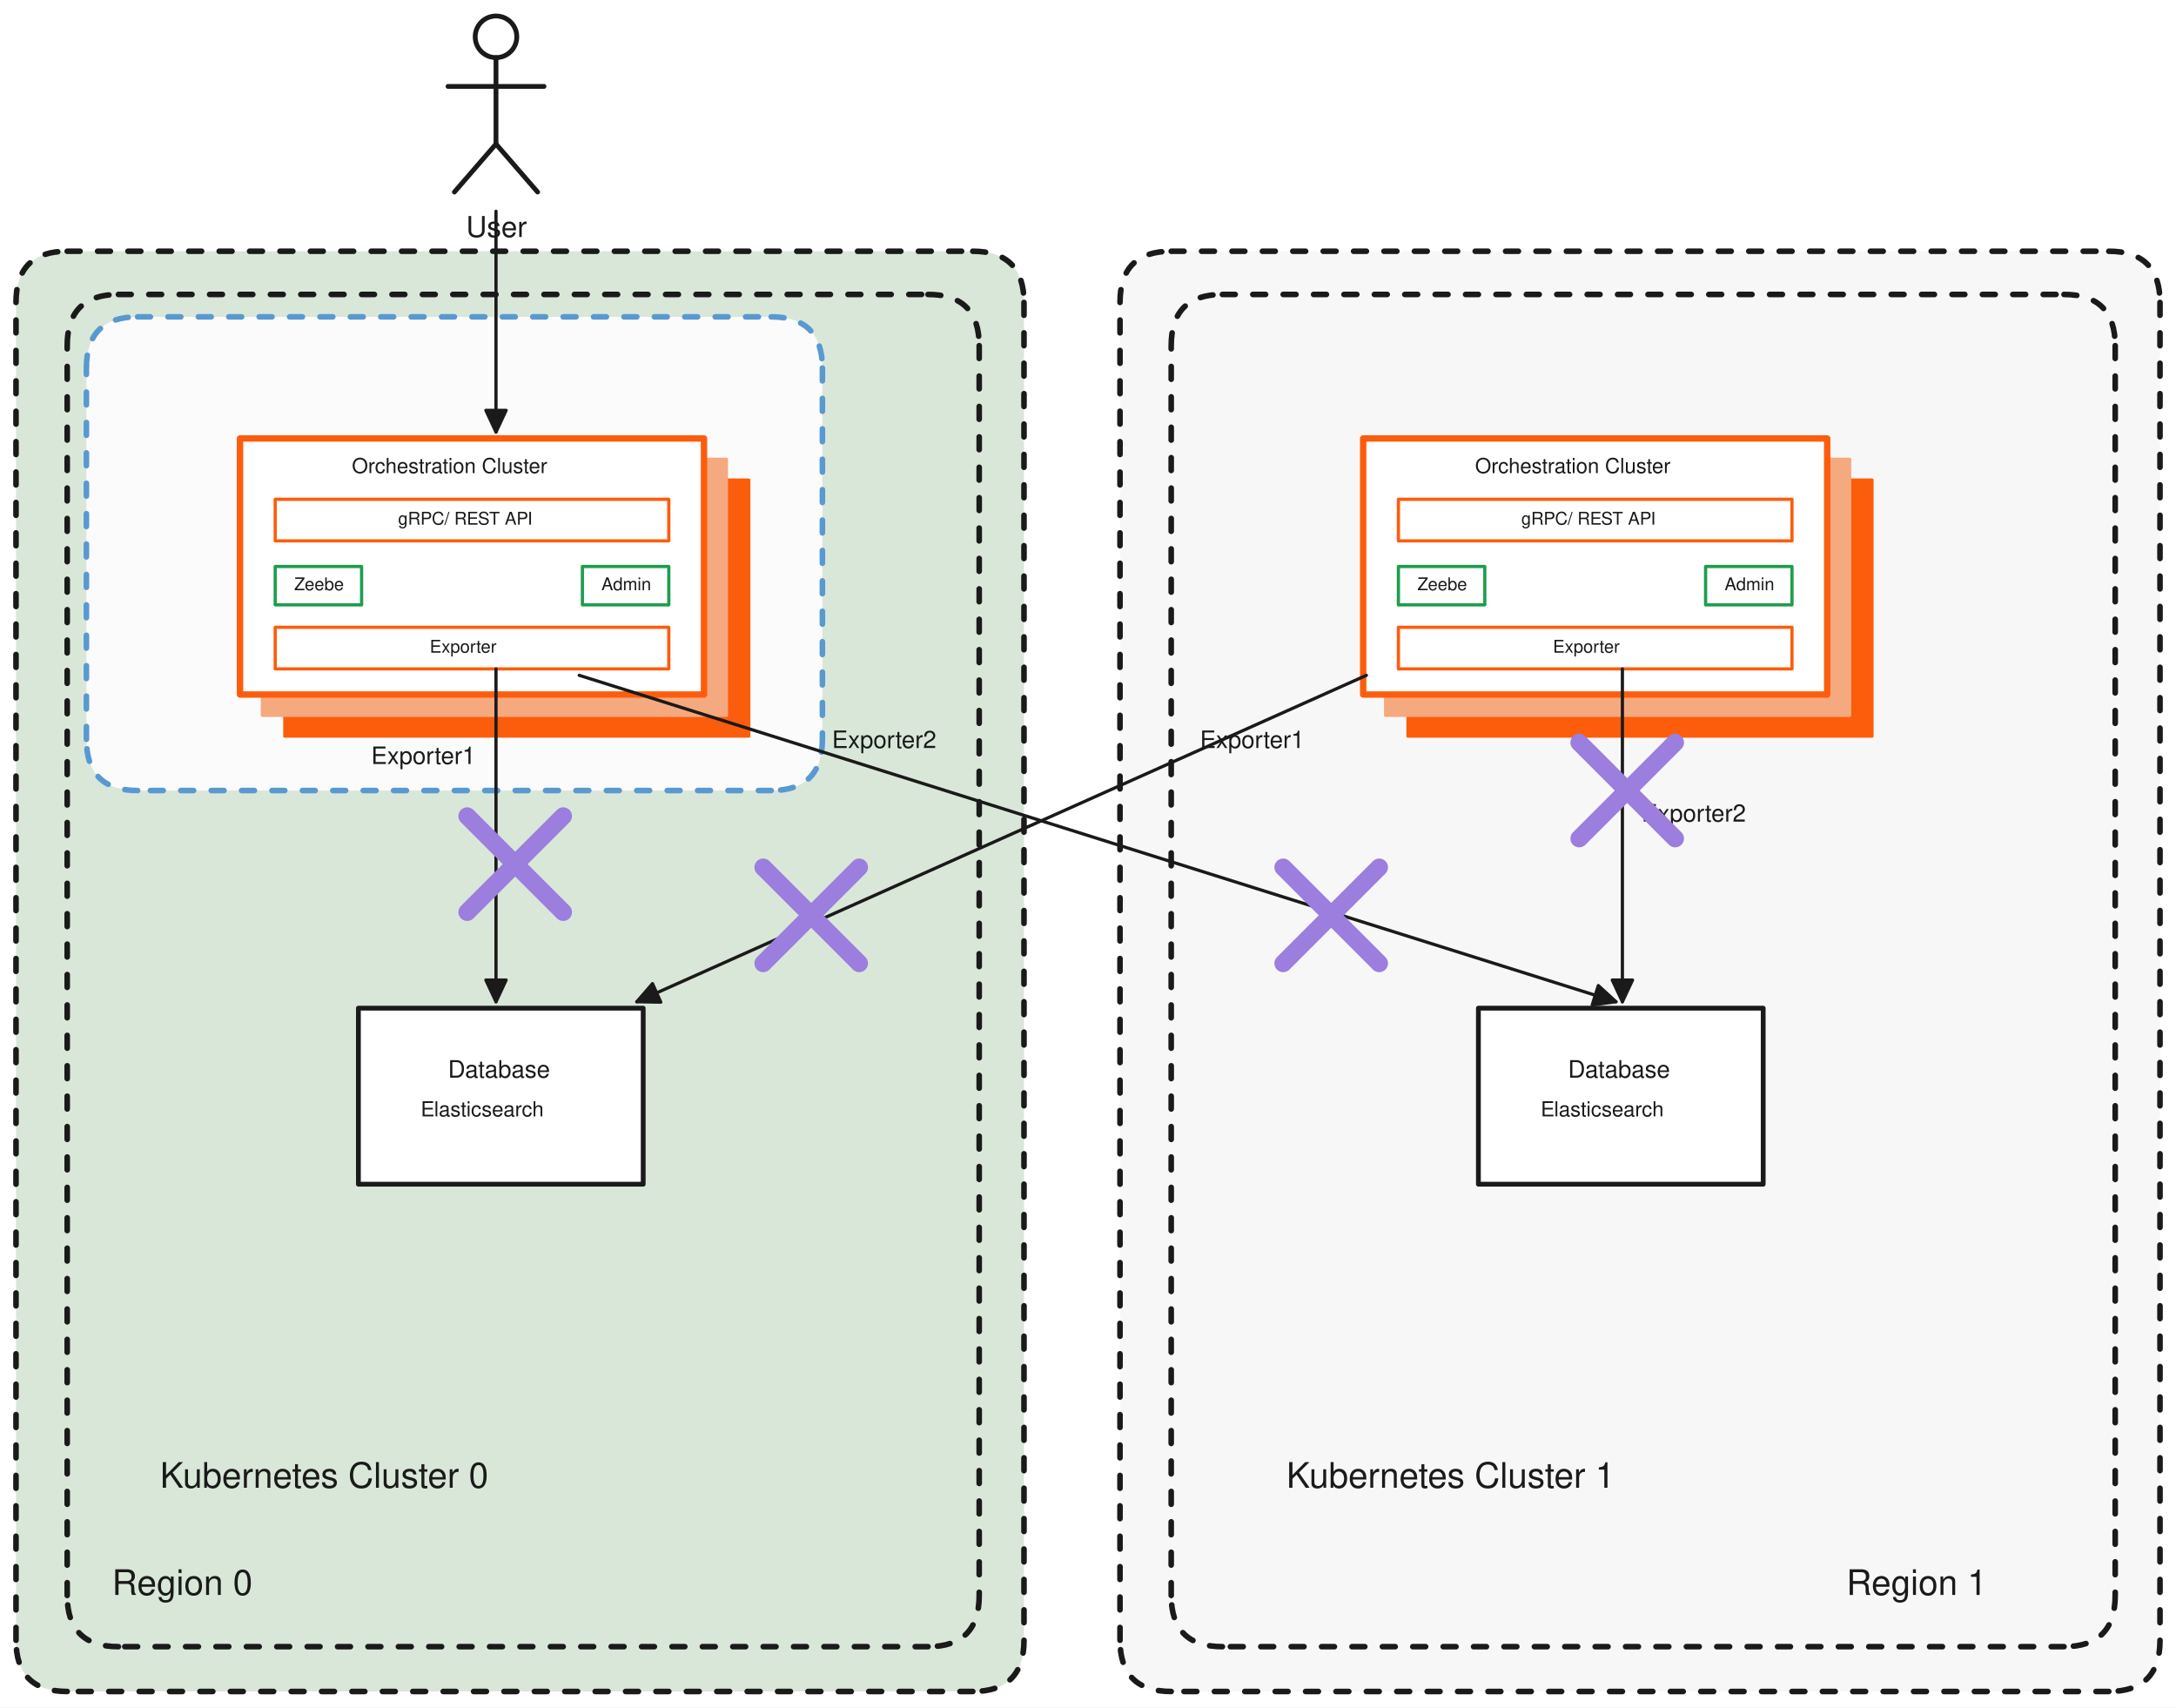
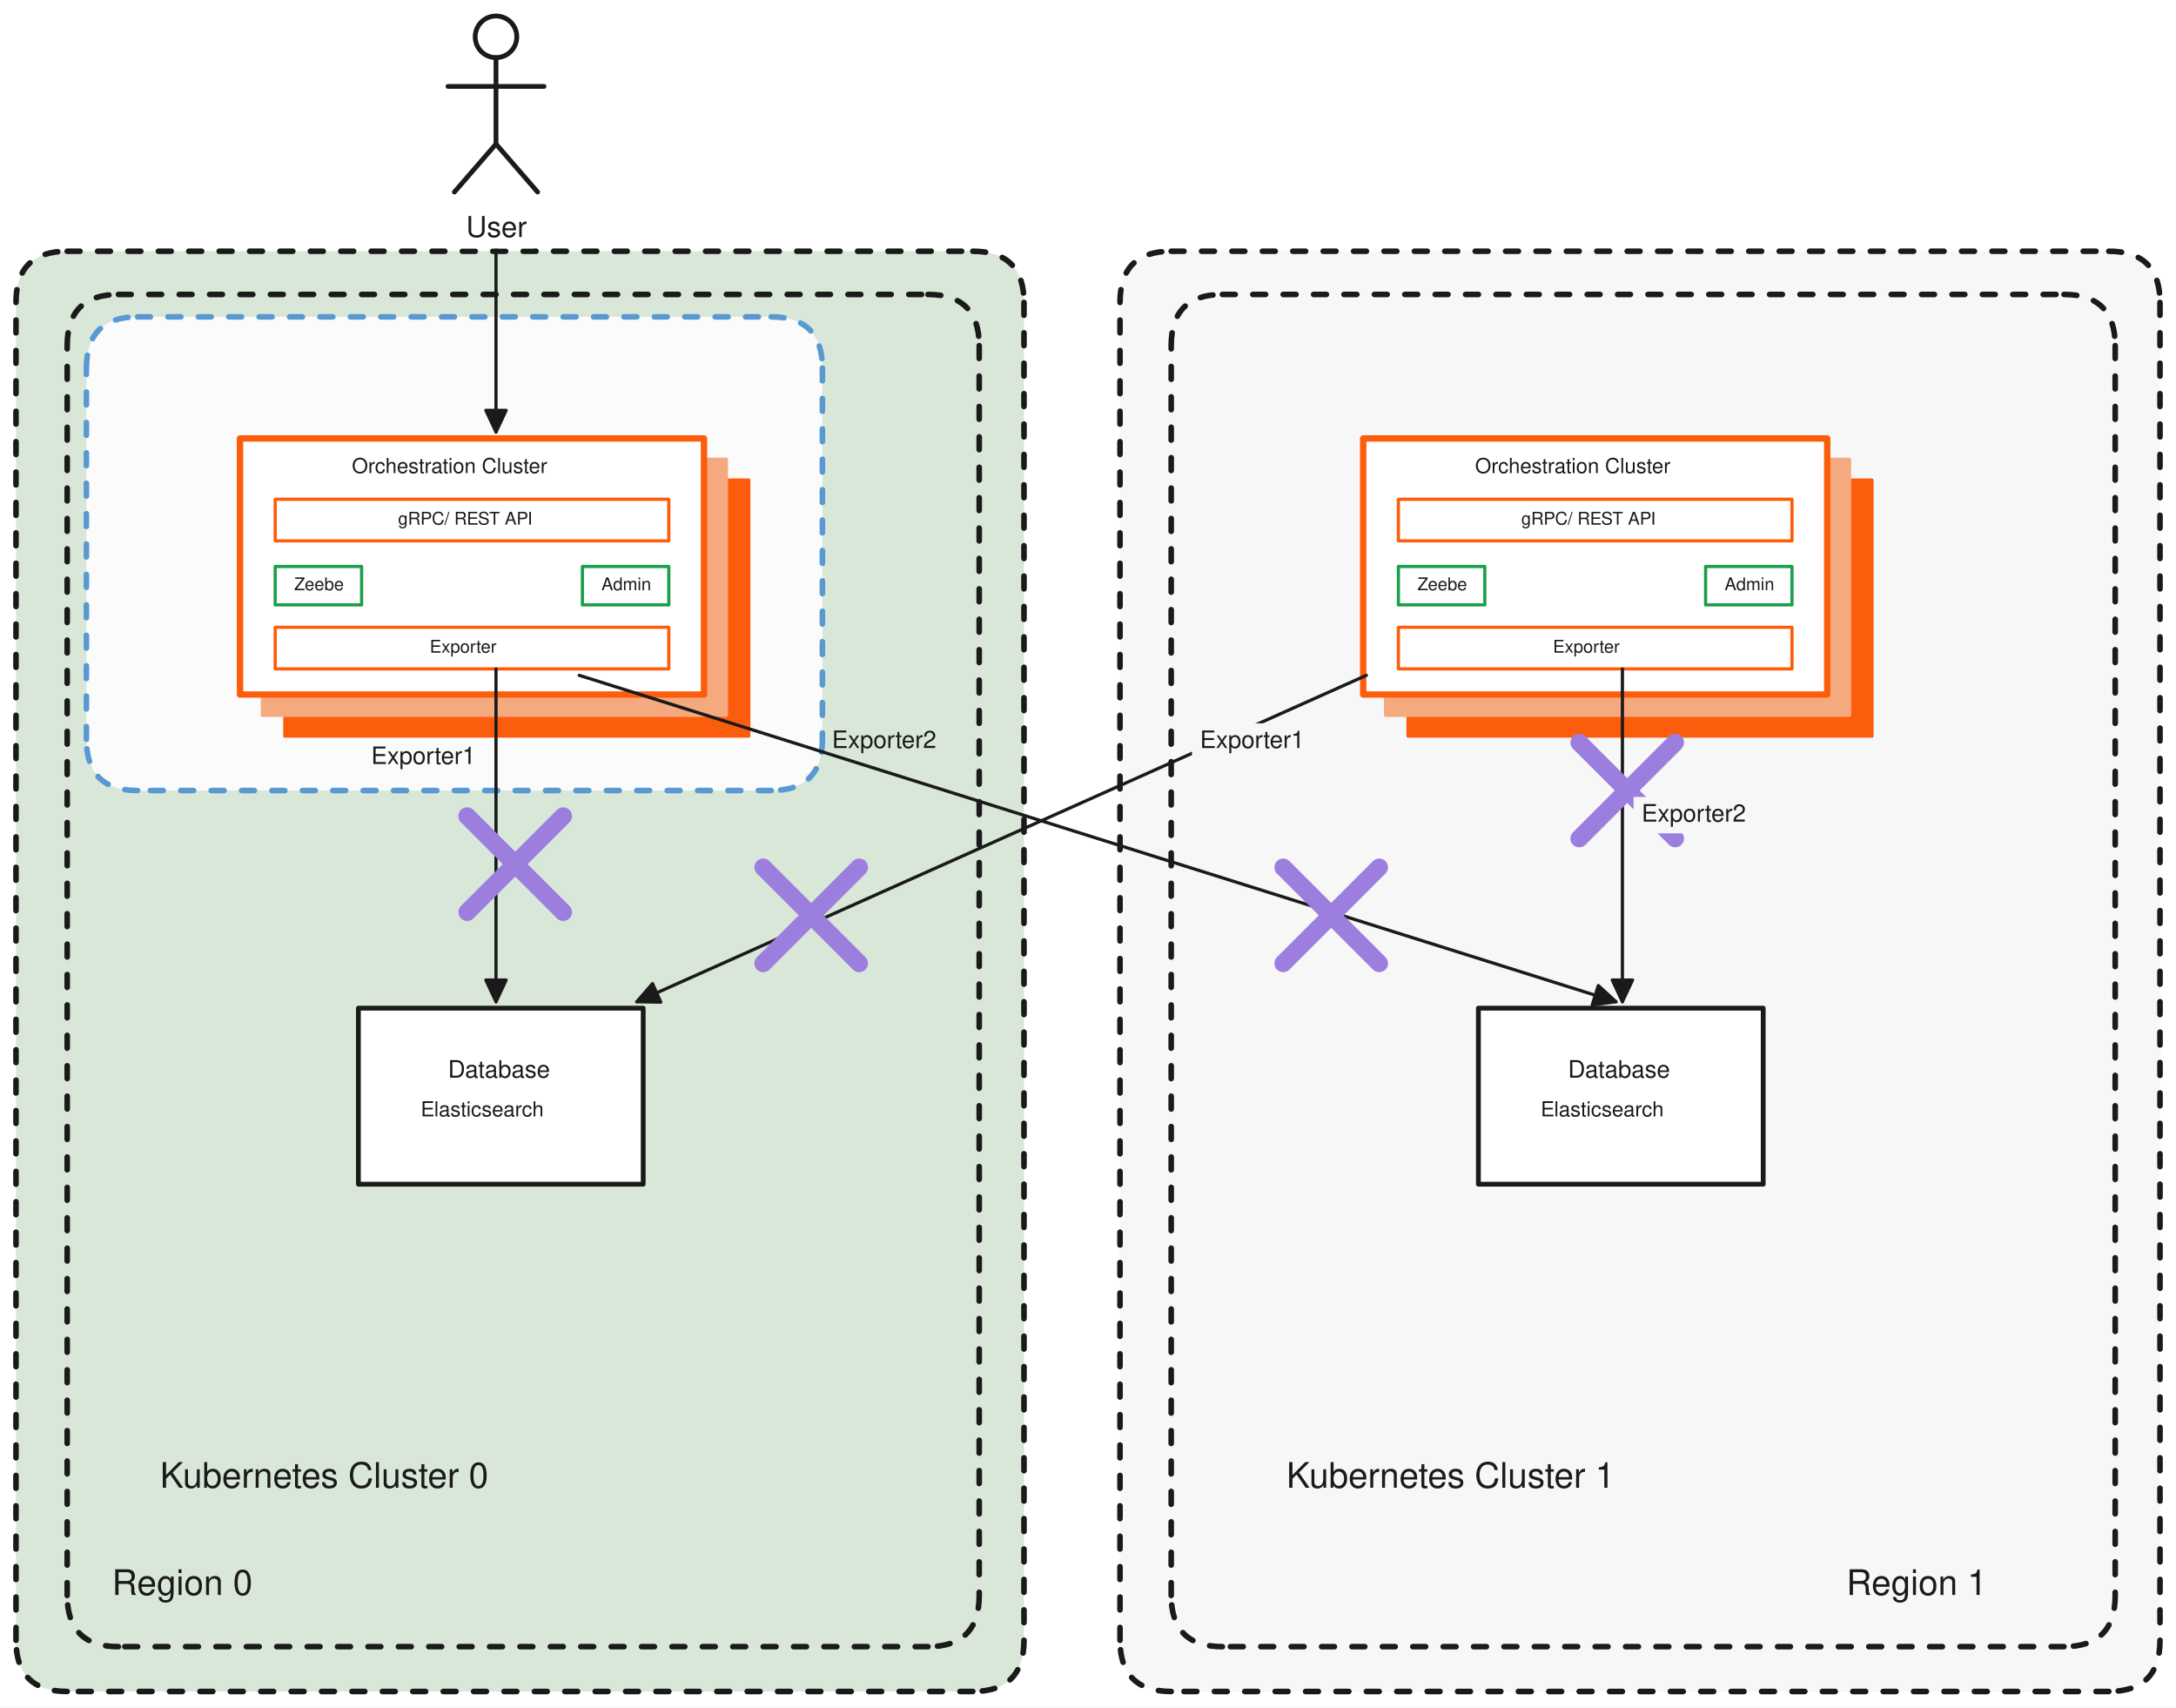
<svg xmlns="http://www.w3.org/2000/svg" version="1.1" viewBox="0 0 1360 1067" width="2720" height="2134">
  <defs>
    <style class="style-fonts">
      </style>
  </defs>
  <rect x="0" y="0" width="1360" height="1067" fill="#ffffff" />
  <g stroke-linecap="round" transform="translate(297 10) rotate(0 13 13)">
    <path d="M26 13 C26 13.75, 25.93 14.52, 25.8 15.26 C25.67 16, 25.47 16.74, 25.22 17.45 C24.96 18.15, 24.63 18.85, 24.26 19.5 C23.88 20.15, 23.44 20.78, 22.96 21.36 C22.47 21.93, 21.93 22.47, 21.36 22.96 C20.78 23.44, 20.15 23.88, 19.5 24.26 C18.85 24.63, 18.15 24.96, 17.45 25.22 C16.74 25.47, 16 25.67, 15.26 25.8 C14.52 25.93, 13.75 26, 13 26 C12.25 26, 11.48 25.93, 10.74 25.8 C10 25.67, 9.26 25.47, 8.55 25.22 C7.85 24.96, 7.15 24.63, 6.5 24.26 C5.85 23.88, 5.22 23.44, 4.64 22.96 C4.07 22.47, 3.53 21.93, 3.04 21.36 C2.56 20.78, 2.12 20.15, 1.74 19.5 C1.37 18.85, 1.04 18.15, 0.78 17.45 C0.53 16.74, 0.33 16, 0.2 15.26 C0.07 14.52, 0 13.75, 0 13 C0 12.25, 0.07 11.48, 0.2 10.74 C0.33 10, 0.53 9.26, 0.78 8.55 C1.04 7.85, 1.37 7.15, 1.74 6.5 C2.12 5.85, 2.56 5.22, 3.04 4.64 C3.53 4.07, 4.07 3.53, 4.64 3.04 C5.22 2.56, 5.85 2.12, 6.5 1.74 C7.15 1.37, 7.85 1.04, 8.55 0.78 C9.26 0.53, 10 0.33, 10.74 0.2 C11.48 0.07, 12.25 0, 13 0 C13.75 0, 14.52 0.07, 15.26 0.2 C16 0.33, 16.74 0.53, 17.45 0.78 C18.15 1.04, 18.85 1.37, 19.5 1.74 C20.15 2.12, 20.78 2.56, 21.36 3.04 C21.93 3.53, 22.47 4.07, 22.96 4.64 C23.44 5.22, 23.88 5.85, 24.26 6.5 C24.63 7.15, 24.96 7.85, 25.22 8.55 C25.47 9.26, 25.67 10, 25.8 10.74 C25.93 11.48, 25.97 12.62, 26 13 C26.03 13.38, 26.03 12.62, 26 13" stroke="#1a1a1a" stroke-width="3" fill="none" />
  </g>
  <g stroke-linecap="round">
    <g transform="translate(310 36) rotate(0 0 27)">
      <path d="M0 0 C0 11.04, 0 22.09, 0 54 M0 0 C0 16.08, 0 32.16, 0 54" stroke="#1a1a1a" stroke-width="3" fill="none" />
    </g>
  </g>
  <mask />
  <g stroke-linecap="round">
    <g transform="translate(280 54) rotate(0 30 0)">
      <path d="M0 0 C12.27 0, 24.55 0, 60 0 M0 0 C12.1 0, 24.21 0, 60 0" stroke="#1a1a1a" stroke-width="3" fill="none" />
    </g>
  </g>
  <mask />
  <g stroke-linecap="round">
    <g transform="translate(310 90) rotate(0 -13 15)">
      <path d="M0 0 C-5.32 6.14, -10.64 12.28, -26 30 M0 0 C-7.95 9.17, -15.9 18.34, -26 30" stroke="#1a1a1a" stroke-width="3" fill="none" />
    </g>
  </g>
  <mask />
  <g stroke-linecap="round">
    <g transform="translate(310 90) rotate(0 13 15)">
      <path d="M0 0 C5.32 6.14, 10.64 12.28, 26 30 M0 0 C5.45 6.29, 10.9 12.58, 26 30" stroke="#1a1a1a" stroke-width="3" fill="none" />
    </g>
  </g>
  <mask />
-   <g transform="translate(291.3 132) rotate(0 18.7 10.625)">
-     <text x="0" y="16.11" font-family="Helvetica, Segoe UI Emoji" font-size="18px" fill="#1a1a1a" text-anchor="start" style="white-space: pre;" direction="ltr" dominant-baseline="alphabetic">User</text>
-   </g>
  <g stroke-linecap="round" transform="translate(10 157) rotate(0 315 450)">
    <path d="M32 0 C219.19 0, 406.38 0, 598 0 C619.33 0, 630 10.67, 630 32 C630 283.56, 630 535.12, 630 868 C630 889.33, 619.33 900, 598 900 C453.5 900, 308.99 900, 32 900 C10.67 900, 0 889.33, 0 868 C0 663.64, 0 459.28, 0 32 C0 10.67, 10.67 0, 32 0" stroke="none" stroke-width="0" fill="#d9e7d8" />
    <path d="M32 0 C147.85 0, 263.7 0, 598 0 M598 0 C619.33 0, 630 10.67, 630 32 M630 32 C630 239.89, 630 447.78, 630 868 M630 868 C630 889.33, 619.33 900, 598 900 M598 900 C463.63 900, 329.26 900, 32 900 M32 900 C10.67 900, 0 889.33, 0 868 M0 868 C0 643.64, 0 419.27, 0 32 M0 32 C0 10.67, 10.67 0, 32 0" stroke="#1a1a1a" stroke-width="3.5" fill="none" stroke-dasharray="8 11" />
  </g>
  <g stroke-linecap="round" transform="translate(42 184) rotate(0 285 422.5)">
    <path d="M32 0 C135.59 0, 239.17 0, 538 0 M538 0 C559.33 0, 570 10.67, 570 32 M570 32 C570 342.94, 570 653.89, 570 813 M570 813 C570 834.33, 559.33 845, 538 845 M538 845 C355.88 845, 173.76 845, 32 845 M32 845 C10.67 845, 0 834.33, 0 813 M0 813 C0 541.88, 0 270.76, 0 32 M0 32 C0 10.67, 10.67 0, 32 0" stroke="#1a1a1a" stroke-width="3.5" fill="none" stroke-dasharray="8 11" />
  </g>
  <g transform="translate(100 910) rotate(0 121 13.75)">
    <text x="0" y="19.69" font-family="Helvetica, Segoe UI Emoji" font-size="22px" fill="#1a1a1a" text-anchor="start" style="white-space: pre;" direction="ltr" dominant-baseline="alphabetic">Kubernetes Cluster 0</text>
  </g>
  <g transform="translate(70 977) rotate(0 48.4 13.75)">
    <text x="0" y="19.69" font-family="Helvetica, Segoe UI Emoji" font-size="22px" fill="#1a1a1a" text-anchor="start" style="white-space: pre;" direction="ltr" dominant-baseline="alphabetic">Region 0</text>
  </g>
  <g stroke-linecap="round" transform="translate(700 157) rotate(0 325 450)">
    <path d="M32 0 C248.56 0, 465.11 0, 618 0 C639.33 0, 650 10.67, 650 32 C650 221.32, 650 410.65, 650 868 C650 889.33, 639.33 900, 618 900 C450.42 900, 282.84 900, 32 900 C10.67 900, 0 889.33, 0 868 C0 675.8, 0 483.6, 0 32 C0 10.67, 10.67 0, 32 0" stroke="none" stroke-width="0" fill="#f7f7f7" />
    <path d="M32 0 C152.02 0, 272.04 0, 618 0 M618 0 C639.33 0, 650 10.67, 650 32 M650 32 C650 238.09, 650 444.19, 650 868 M650 868 C650 889.33, 639.33 900, 618 900 M618 900 C426.1 900, 234.21 900, 32 900 M32 900 C10.67 900, 0 889.33, 0 868 M0 868 C0 547.43, 0 226.86, 0 32 M0 32 C0 10.67, 10.67 0, 32 0" stroke="#1a1a1a" stroke-width="3.5" fill="none" stroke-dasharray="8 11" />
  </g>
  <g stroke-linecap="round" transform="translate(732 184) rotate(0 295 422.5)">
    <path d="M32 0 C139.75 0, 247.49 0, 558 0 M558 0 C579.33 0, 590 10.67, 590 32 M590 32 C590 341.27, 590 650.53, 590 813 M590 813 C590 834.33, 579.33 845, 558 845 M558 845 C426.51 845, 295.02 845, 32 845 M32 845 C10.67 845, 0 834.33, 0 813 M0 813 C0 608.2, 0 403.4, 0 32 M0 32 C0 10.67, 10.67 0, 32 0" stroke="#1a1a1a" stroke-width="3.5" fill="none" stroke-dasharray="8 11" />
  </g>
  <g transform="translate(804 910) rotate(0 121 13.75)">
    <text x="0" y="19.69" font-family="Helvetica, Segoe UI Emoji" font-size="22px" fill="#1a1a1a" text-anchor="start" style="white-space: pre;" direction="ltr" dominant-baseline="alphabetic">Kubernetes Cluster 1</text>
  </g>
  <g transform="translate(1154 977) rotate(0 48.4 13.75)">
    <text x="0" y="19.69" font-family="Helvetica, Segoe UI Emoji" font-size="22px" fill="#1a1a1a" text-anchor="start" style="white-space: pre;" direction="ltr" dominant-baseline="alphabetic">Region 1</text>
  </g>
  <g stroke-linecap="round" transform="translate(54 198) rotate(0 230 148)">
    <path d="M32 0 C114.52 0, 197.04 0, 428 0 C449.33 0, 460 10.67, 460 32 C460 113.67, 460 195.34, 460 264 C460 285.33, 449.33 296, 428 296 C302.61 296, 177.23 296, 32 296 C10.67 296, 0 285.33, 0 264 C0 214.04, 0 164.07, 0 32 C0 10.67, 10.67 0, 32 0" stroke="none" stroke-width="0" fill="#fbfbfb" />
    <path d="M32 0 C113.15 0, 194.31 0, 428 0 M428 0 C449.33 0, 460 10.67, 460 32 M460 32 C460 88.7, 460 145.39, 460 264 M460 264 C460 285.33, 449.33 296, 428 296 M428 296 C341.86 296, 255.71 296, 32 296 M32 296 C10.67 296, 0 285.33, 0 264 M0 264 C0 194.74, 0 125.48, 0 32 M0 32 C0 10.67, 10.67 0, 32 0" stroke="#5999d2" stroke-width="3.5" fill="none" stroke-dasharray="8 11" />
  </g>
  <g stroke-linecap="round" transform="translate(178 300) rotate(0 145 80)">
    <path d="M0 0 L290 0 L290 160 L0 160" stroke="none" stroke-width="0" fill="#fc5d0d" />
    <path d="M0 0 C59.44 0, 118.88 0, 290 0 M0 0 C102.42 0, 204.84 0, 290 0 M290 0 C290 35.59, 290 71.19, 290 160 M290 0 C290 45.78, 290 91.57, 290 160 M290 160 C211.19 160, 132.38 160, 0 160 M290 160 C230.64 160, 171.27 160, 0 160 M0 160 C0 118.42, 0 76.83, 0 0 M0 160 C0 123.01, 0 86.03, 0 0" stroke="#fc5d0d" stroke-width="2" fill="none" />
  </g>
  <g stroke-linecap="round" transform="translate(164 287) rotate(0 145 80)">
    <path d="M0 0 L290 0 L290 160 L0 160" stroke="none" stroke-width="0" fill="#f5a97f" />
    <path d="M0 0 C59.45 0, 118.9 0, 290 0 M0 0 C74.57 0, 149.13 0, 290 0 M290 0 C290 42.94, 290 85.88, 290 160 M290 0 C290 50.1, 290 100.2, 290 160 M290 160 C231.32 160, 172.64 160, 0 160 M290 160 C205.59 160, 121.18 160, 0 160 M0 160 C0 120.85, 0 81.69, 0 0 M0 160 C0 113.31, 0 66.62, 0 0" stroke="#f5a97f" stroke-width="2" fill="none" />
  </g>
  <g stroke-linecap="round" transform="translate(150 274) rotate(0 145 80)">
    <path d="M0 0 L290 0 L290 160 L0 160" stroke="none" stroke-width="0" fill="#ffffff" />
    <path d="M0 0 C59.46 0, 118.92 0, 290 0 M0 0 C104.71 0, 209.43 0, 290 0 M290 0 C290 50.29, 290 100.58, 290 160 M290 0 C290 54.42, 290 108.83, 290 160 M290 160 C193.45 160, 96.89 160, 0 160 M290 160 C180.54 160, 71.09 160, 0 160 M0 160 C0 123.28, 0 86.55, 0 0 M0 160 C0 103.61, 0 47.21, 0 0" stroke="#fc5d0d" stroke-width="4" fill="none" />
  </g>
  <g transform="translate(219.925 284) rotate(0 75.075 8.125)">
    <text x="0" y="11.635" font-family="Helvetica, Segoe UI Emoji" font-size="13px" fill="#1a1a1a" text-anchor="start" style="white-space: pre;" direction="ltr" dominant-baseline="alphabetic">Orchestration Cluster</text>
  </g>
  <g stroke-linecap="round" transform="translate(172 312) rotate(0 123 13)">
    <path d="M0 0 L246 0 L246 26 L0 26" stroke="none" stroke-width="0" fill="#ffffff" />
    <path d="M0 0 C50.45 0, 100.91 0, 246 0 M0 0 C90.77 0, 181.54 0, 246 0 M246 0 C246 5.36, 246 10.72, 246 26 M246 0 C246 10.24, 246 20.49, 246 26 M246 26 C149.05 26, 52.09 26, 0 26 M246 26 C159.86 26, 73.72 26, 0 26 M0 26 C0 15.62, 0 5.24, 0 0 M0 26 C0 18.88, 0 11.76, 0 0" stroke="#fc5d0d" stroke-width="2" fill="none" />
  </g>
  <g transform="translate(248.8 318) rotate(0 46.2 7.5)">
    <text x="0" y="9.845" font-family="Helvetica, Segoe UI Emoji" font-size="11px" fill="#1a1a1a" text-anchor="start" style="white-space: pre;" direction="ltr" dominant-baseline="alphabetic">gRPC/ REST API</text>
  </g>
  <g stroke-linecap="round" transform="translate(172 354) rotate(0 27 12)">
    <path d="M0 0 L54 0 L54 24 L0 24" stroke="none" stroke-width="0" fill="#ffffff" />
    <path d="M0 0 C11.08 0, 22.16 0, 54 0 M0 0 C20.35 0, 40.71 0, 54 0 M54 0 C54 7.15, 54 14.31, 54 24 M54 0 C54 5.95, 54 11.9, 54 24 M54 24 C40.21 24, 26.43 24, 0 24 M54 24 C36.56 24, 19.13 24, 0 24 M0 24 C0 15.15, 0 6.3, 0 0 M0 24 C0 14.52, 0 5.04, 0 0" stroke="#1d9e4b" stroke-width="2" fill="none" />
  </g>
  <g transform="translate(183.875 359) rotate(0 15.125 6.875)">
    <text x="0" y="9.845" font-family="Helvetica, Segoe UI Emoji" font-size="11px" fill="#1a1a1a" text-anchor="start" style="white-space: pre;" direction="ltr" dominant-baseline="alphabetic">Zeebe</text>
  </g>
  <g stroke-linecap="round" transform="translate(364 354) rotate(0 27 12)">
    <path d="M0 0 L54 0 L54 24 L0 24" stroke="none" stroke-width="0" fill="#ffffff" />
    <path d="M0 0 C11.08 0, 22.16 0, 54 0 M0 0 C20.78 0, 41.56 0, 54 0 M54 0 C54 9.36, 54 18.72, 54 24 M54 0 C54 7.25, 54 14.49, 54 24 M54 24 C36.91 24, 19.82 24, 0 24 M54 24 C38.04 24, 22.07 24, 0 24 M0 24 C0 15.88, 0 7.76, 0 0 M0 24 C0 16.41, 0 8.81, 0 0" stroke="#1d9e4b" stroke-width="2" fill="none" />
  </g>
  <g transform="translate(375.875 359) rotate(0 15.125 6.875)">
    <text x="0" y="9.845" font-family="Helvetica, Segoe UI Emoji" font-size="11px" fill="#1a1a1a" text-anchor="start" style="white-space: pre;" direction="ltr" dominant-baseline="alphabetic">Admin</text>
  </g>
  <g stroke-linecap="round" transform="translate(172 392) rotate(0 123 13)">
    <path d="M0 0 L246 0 L246 26 L0 26" stroke="none" stroke-width="0" fill="#ffffff" />
    <path d="M0 0 C50.5 0, 101 0, 246 0 M0 0 C96.61 0, 193.23 0, 246 0 M246 0 C246 7.33, 246 14.65, 246 26 M246 0 C246 9.25, 246 18.5, 246 26 M246 26 C153.09 26, 60.19 26, 0 26 M246 26 C179.99 26, 113.97 26, 0 26 M0 26 C0 17.99, 0 9.98, 0 0 M0 26 C0 19.82, 0 13.64, 0 0" stroke="#fc5d0d" stroke-width="2" fill="none" />
  </g>
  <g transform="translate(268.6 398) rotate(0 26.4 7.5)">
    <text x="0" y="9.845" font-family="Helvetica, Segoe UI Emoji" font-size="11px" fill="#1a1a1a" text-anchor="start" style="white-space: pre;" direction="ltr" dominant-baseline="alphabetic">Exporter</text>
  </g>
  <g stroke-linecap="round" transform="translate(224 630) rotate(0 89 55)">
    <path d="M0 0 L178 0 L178 110 L0 110" stroke="none" stroke-width="0" fill="#ffffff" />
    <path d="M0 0 C36.55 0, 73.1 0, 178 0 M0 0 C35.72 0, 71.43 0, 178 0 M178 0 C178 41.1, 178 82.21, 178 110 M178 0 C178 23.08, 178 46.16, 178 110 M178 110 C135.49 110, 92.97 110, 0 110 M178 110 C135.09 110, 92.17 110, 0 110 M0 110 C0 79.46, 0 48.92, 0 0 M0 110 C0 70.51, 0 31.03, 0 0" stroke="#1a1a1a" stroke-width="3" fill="none" />
  </g>
  <g transform="translate(280 660) rotate(0 33 9.375)">
    <text x="0" y="13.425" font-family="Helvetica, Segoe UI Emoji" font-size="15px" fill="#1a1a1a" text-anchor="start" style="white-space: pre;" direction="ltr" dominant-baseline="alphabetic">Database</text>
  </g>
  <g transform="translate(262.95 686) rotate(0 50.05 8.75)">
    <text x="0" y="11.635" font-family="Helvetica, Segoe UI Emoji" font-size="13px" fill="#1a1a1a" text-anchor="start" style="white-space: pre;" direction="ltr" dominant-baseline="alphabetic">Elasticsearch</text>
  </g>
  <g stroke-linecap="round" transform="translate(880 300) rotate(0 145 80)">
    <path d="M0 0 L290 0 L290 160 L0 160" stroke="none" stroke-width="0" fill="#fc5d0d" />
    <path d="M0 0 C59.58 0, 119.16 0, 290 0 M0 0 C90.63 0, 181.26 0, 290 0 M290 0 C290 49.83, 290 99.67, 290 160 M290 0 C290 46.52, 290 93.03, 290 160 M290 160 C223.12 160, 156.24 160, 0 160 M290 160 C202.95 160, 115.9 160, 0 160 M0 160 C0 122.86, 0 85.73, 0 0 M0 160 C0 105.45, 0 50.91, 0 0" stroke="#fc5d0d" stroke-width="2" fill="none" />
  </g>
  <g stroke-linecap="round" transform="translate(866 287) rotate(0 145 80)">
    <path d="M0 0 L290 0 L290 160 L0 160" stroke="none" stroke-width="0" fill="#f5a97f" />
    <path d="M0 0 C59.59 0, 119.17 0, 290 0 M0 0 C62.78 0, 125.55 0, 290 0 M290 0 C290 57.18, 290 114.37, 290 160 M290 0 C290 50.83, 290 101.66, 290 160 M290 160 C185.25 160, 80.5 160, 0 160 M290 160 C177.9 160, 65.81 160, 0 160 M0 160 C0 125.29, 0 90.59, 0 0 M0 160 C0 127.75, 0 95.5, 0 0" stroke="#f5a97f" stroke-width="2" fill="none" />
  </g>
  <g stroke-linecap="round" transform="translate(852 274) rotate(0 145 80)">
    <path d="M0 0 L290 0 L290 160 L0 160" stroke="none" stroke-width="0" fill="#ffffff" />
    <path d="M0 0 C59.6 0, 119.19 0, 290 0 M0 0 C92.92 0, 185.85 0, 290 0 M290 0 C290 32.53, 290 65.07, 290 160 M290 0 C290 55.15, 290 110.29, 290 160 M290 160 C205.38 160, 120.76 160, 0 160 M290 160 C210.86 160, 131.71 160, 0 160 M0 160 C0 127.72, 0 95.45, 0 0 M0 160 C0 118.05, 0 76.09, 0 0" stroke="#fc5d0d" stroke-width="4" fill="none" />
  </g>
  <g transform="translate(921.925 284) rotate(0 75.075 8.125)">
    <text x="0" y="11.635" font-family="Helvetica, Segoe UI Emoji" font-size="13px" fill="#1a1a1a" text-anchor="start" style="white-space: pre;" direction="ltr" dominant-baseline="alphabetic">Orchestration Cluster</text>
  </g>
  <g stroke-linecap="round" transform="translate(874 312) rotate(0 123 13)">
    <path d="M0 0 L246 0 L246 26 L0 26" stroke="none" stroke-width="0" fill="#ffffff" />
    <path d="M0 0 C50.57 0, 101.14 0, 246 0 M0 0 C80.77 0, 161.55 0, 246 0 M246 0 C246 7.68, 246 15.35, 246 26 M246 0 C246 10.36, 246 20.73, 246 26 M246 26 C159.17 26, 72.33 26, 0 26 M246 26 C185.57 26, 125.15 26, 0 26 M0 26 C0 16.34, 0 6.69, 0 0 M0 26 C0 16.03, 0 6.06, 0 0" stroke="#fc5d0d" stroke-width="2" fill="none" />
  </g>
  <g transform="translate(950.8 318) rotate(0 46.2 7.5)">
    <text x="0" y="9.845" font-family="Helvetica, Segoe UI Emoji" font-size="11px" fill="#1a1a1a" text-anchor="start" style="white-space: pre;" direction="ltr" dominant-baseline="alphabetic">gRPC/ REST API</text>
  </g>
  <g stroke-linecap="round" transform="translate(874 354) rotate(0 27 12)">
    <path d="M0 0 L54 0 L54 24 L0 24" stroke="none" stroke-width="0" fill="#ffffff" />
    <path d="M0 0 C11.1 0, 22.21 0, 54 0 M0 0 C18.16 0, 36.32 0, 54 0 M54 0 C54 9.29, 54 18.58, 54 24 M54 0 C54 6.06, 54 12.12, 54 24 M54 24 C42.44 24, 30.87 24, 0 24 M54 24 C42.21 24, 30.42 24, 0 24 M0 24 C0 15.82, 0 7.63, 0 0 M0 24 C0 16.68, 0 9.37, 0 0" stroke="#1d9e4b" stroke-width="2" fill="none" />
  </g>
  <g transform="translate(885.875 359) rotate(0 15.125 6.875)">
    <text x="0" y="9.845" font-family="Helvetica, Segoe UI Emoji" font-size="11px" fill="#1a1a1a" text-anchor="start" style="white-space: pre;" direction="ltr" dominant-baseline="alphabetic">Zeebe</text>
  </g>
  <g stroke-linecap="round" transform="translate(1066 354) rotate(0 27 12)">
    <path d="M0 0 L54 0 L54 24 L0 24" stroke="none" stroke-width="0" fill="#ffffff" />
    <path d="M0 0 C11.11 0, 22.21 0, 54 0 M0 0 C18.59 0, 37.17 0, 54 0 M54 0 C54 6.69, 54 13.39, 54 24 M54 0 C54 7.36, 54 14.71, 54 24 M54 24 C39.13 24, 24.26 24, 0 24 M54 24 C32.88 24, 11.76 24, 0 24 M0 24 C0 16.55, 0 9.09, 0 0 M0 24 C0 18.57, 0 13.15, 0 0" stroke="#1d9e4b" stroke-width="2" fill="none" />
  </g>
  <g transform="translate(1077.875 359) rotate(0 15.125 6.875)">
    <text x="0" y="9.845" font-family="Helvetica, Segoe UI Emoji" font-size="11px" fill="#1a1a1a" text-anchor="start" style="white-space: pre;" direction="ltr" dominant-baseline="alphabetic">Admin</text>
  </g>
  <g stroke-linecap="round" transform="translate(874 392) rotate(0 123 13)">
    <path d="M0 0 L246 0 L246 26 L0 26" stroke="none" stroke-width="0" fill="#ffffff" />
    <path d="M0 0 C50.62 0, 101.23 0, 246 0 M0 0 C86.61 0, 173.23 0, 246 0 M246 0 C246 9.64, 246 19.28, 246 26 M246 0 C246 9.37, 246 18.74, 246 26 M246 26 C163.22 26, 80.43 26, 0 26 M246 26 C156.5 26, 67 26, 0 26 M0 26 C0 18.71, 0 11.43, 0 0 M0 26 C0 16.97, 0 7.93, 0 0" stroke="#fc5d0d" stroke-width="2" fill="none" />
  </g>
  <g transform="translate(970.6 398) rotate(0 26.4 7.5)">
    <text x="0" y="9.845" font-family="Helvetica, Segoe UI Emoji" font-size="11px" fill="#1a1a1a" text-anchor="start" style="white-space: pre;" direction="ltr" dominant-baseline="alphabetic">Exporter</text>
  </g>
  <g stroke-linecap="round" transform="translate(924 630) rotate(0 89 55)">
    <path d="M0 0 L178 0 L178 110 L0 110" stroke="none" stroke-width="0" fill="#ffffff" />
    <path d="M0 0 C36.64 0, 73.27 0, 178 0 M0 0 C64.08 0, 128.16 0, 178 0 M178 0 C178 28.89, 178 57.79, 178 110 M178 0 C178 23.58, 178 47.16, 178 110 M178 110 C107.21 110, 36.42 110, 0 110 M178 110 C118.09 110, 58.19 110, 0 110 M0 110 C0 82.51, 0 55.03, 0 0 M0 110 C0 80.44, 0 50.88, 0 0" stroke="#1a1a1a" stroke-width="3" fill="none" />
  </g>
  <g transform="translate(980 660) rotate(0 33 9.375)">
    <text x="0" y="13.425" font-family="Helvetica, Segoe UI Emoji" font-size="15px" fill="#1a1a1a" text-anchor="start" style="white-space: pre;" direction="ltr" dominant-baseline="alphabetic">Database</text>
  </g>
  <g transform="translate(962.95 686) rotate(0 50.05 8.75)">
    <text x="0" y="11.635" font-family="Helvetica, Segoe UI Emoji" font-size="13px" fill="#1a1a1a" text-anchor="start" style="white-space: pre;" direction="ltr" dominant-baseline="alphabetic">Elasticsearch</text>
  </g>
  <g stroke-linecap="round">
    <g transform="translate(310 132) rotate(0 0 69)">
      <path d="M0 0 C0 28.42, 0 56.83, 0 138 M0 0 C0 37.52, 0 75.04, 0 138" stroke="#1a1a1a" stroke-width="2" fill="none" />
    </g>
    <g transform="translate(310 132) rotate(0 0 69)">
      <path d="M0 138 L-6.34 124.41 L6.34 124.41 L0 138" stroke="none" stroke-width="0" fill="#1a1a1a" fill-rule="evenodd" />
      <path d="M0 138 C-1.31 135.2, -2.61 132.4, -6.34 124.41 M0 138 C-1.72 134.3, -3.45 130.61, -6.34 124.41 M-6.34 124.41 C-3.8 124.41, -1.26 124.41, 6.34 124.41 M-6.34 124.41 C-2.6 124.41, 1.15 124.41, 6.34 124.41 M6.34 124.41 C3.87 129.7, 1.4 134.99, 0 138 M6.34 124.41 C3.83 129.78, 1.32 135.16, 0 138 M0 138 C0 138, 0 138, 0 138 M0 138 C0 138, 0 138, 0 138" stroke="#1a1a1a" stroke-width="2" fill="none" />
    </g>
  </g>
  <mask />
  <g stroke-linecap="round">
    <g transform="translate(310 418) rotate(0 0 104)">
      <path d="M0 0 C0 42.84, 0 85.67, 0 208 M0 0 C0 78.17, 0 156.34, 0 208" stroke="#1a1a1a" stroke-width="2" fill="none" />
    </g>
    <g transform="translate(310 418) rotate(0 0 104)">
      <path d="M0 208 L-6.34 194.41 L6.34 194.41 L0 208" stroke="none" stroke-width="0" fill="#1a1a1a" fill-rule="evenodd" />
      <path d="M0 208 C-1.31 205.2, -2.61 202.4, -6.34 194.41 M0 208 C-2.38 202.89, -4.76 197.78, -6.34 194.41 M-6.34 194.41 C-3.22 194.41, -0.09 194.41, 6.34 194.41 M-6.34 194.41 C-2.25 194.41, 1.83 194.41, 6.34 194.41 M6.34 194.41 C4.31 198.76, 2.28 203.11, 0 208 M6.34 194.41 C4.55 198.24, 2.76 202.07, 0 208 M0 208 C0 208, 0 208, 0 208 M0 208 C0 208, 0 208, 0 208" stroke="#1a1a1a" stroke-width="2" fill="none" />
    </g>
  </g>
  <mask />
  <g transform="translate(232 464) rotate(0 37.125 9.375)">
    <text x="0" y="13.425" font-family="Helvetica, Segoe UI Emoji" font-size="15px" fill="#1a1a1a" text-anchor="start" style="white-space: pre;" direction="ltr" dominant-baseline="alphabetic">Exporter1</text>
  </g>
  <g stroke-linecap="round">
    <g transform="translate(362 422) rotate(0 324 102)">
      <path d="M0 0 C133.49 42.03, 266.98 84.05, 648 204 M0 0 C248.66 78.28, 497.32 156.57, 648 204" stroke="#1a1a1a" stroke-width="2" fill="none" />
    </g>
    <g transform="translate(362 422) rotate(0 324 102)">
      <path d="M648 204 L633.13 205.96 L636.94 193.87 L648 204" stroke="none" stroke-width="0" fill="#1a1a1a" fill-rule="evenodd" />
      <path d="M648 204 C644.94 204.4, 641.87 204.81, 633.13 205.96 M648 204 C642.29 204.75, 636.59 205.51, 633.13 205.96 M633.13 205.96 C634.42 201.87, 635.7 197.78, 636.94 193.87 M633.13 205.96 C634.56 201.41, 635.99 196.87, 636.94 193.87 M636.94 193.87 C641.15 197.73, 645.37 201.59, 648 204 M636.94 193.87 C639.75 196.45, 642.57 199.03, 648 204 M648 204 C648 204, 648 204, 648 204 M648 204 C648 204, 648 204, 648 204" stroke="#1a1a1a" stroke-width="2" fill="none" />
    </g>
  </g>
  <mask />
  <g stroke-linecap="round">
    <g transform="translate(1014 418) rotate(0 0 104)">
      <path d="M0 0 C0 42.86, 0 85.71, 0 208 M0 0 C0 59.84, 0 119.68, 0 208" stroke="#1a1a1a" stroke-width="2" fill="none" />
    </g>
    <g transform="translate(1014 418) rotate(0 0 104)">
      <path d="M0 208 L-6.34 194.41 L6.34 194.41 L0 208" stroke="none" stroke-width="0" fill="#1a1a1a" fill-rule="evenodd" />
      <path d="M0 208 C-1.31 205.2, -2.61 202.4, -6.34 194.41 M0 208 C-1.82 204.09, -3.65 200.18, -6.34 194.41 M-6.34 194.41 C-1.47 194.41, 3.4 194.41, 6.34 194.41 M-6.34 194.41 C-3.76 194.41, -1.19 194.41, 6.34 194.41 M6.34 194.41 C4.36 198.64, 2.39 202.88, 0 208 M6.34 194.41 C4.18 199.04, 2.01 203.68, 0 208 M0 208 C0 208, 0 208, 0 208 M0 208 C0 208, 0 208, 0 208" stroke="#1a1a1a" stroke-width="2" fill="none" />
    </g>
  </g>
  <mask />
  <g stroke-linecap="round">
    <g transform="translate(854 422) rotate(0 -228 102)">
      <path d="M0 0 C-93.97 42.04, -187.93 84.08, -456 204 M0 0 C-178.59 79.9, -357.19 159.79, -456 204" stroke="#1a1a1a" stroke-width="2" fill="none" />
    </g>
    <g transform="translate(854 422) rotate(0 -228 102)">
      <path d="M-456 204 L-446.18 192.66 L-441 204.24 L-456 204" stroke="none" stroke-width="0" fill="#1a1a1a" fill-rule="evenodd" />
      <path d="M-456 204 C-453.98 201.66, -451.95 199.33, -446.18 192.66 M-456 204 C-452.15 199.56, -448.31 195.12, -446.18 192.66 M-446.18 192.66 C-444.99 195.33, -443.8 197.99, -441 204.24 M-446.18 192.66 C-444.99 195.33, -443.8 197.99, -441 204.24 M-441 204.24 C-444.64 204.18, -448.27 204.12, -456 204 M-441 204.24 C-444.41 204.18, -447.83 204.13, -456 204 M-456 204 C-456 204, -456 204, -456 204 M-456 204 C-456 204, -456 204, -456 204" stroke="#1a1a1a" stroke-width="2" fill="none" />
    </g>
  </g>
  <mask />
  <g transform="translate(520 454) rotate(0 37.125 9.375)">
    <text x="0" y="13.425" font-family="Helvetica, Segoe UI Emoji" font-size="15px" fill="#1a1a1a" text-anchor="start" style="white-space: pre;" direction="ltr" dominant-baseline="alphabetic">Exporter2</text>
  </g>
+   <g stroke-linecap="round">
+     <g transform="translate(477 542) rotate(0 30 30)">
+       <path d="M0 0 C12.37 12.37, 24.74 24.74, 60 60 M0 0 C12.45 12.45, 24.9 24.9, 60 60" stroke="#9b7ede" stroke-width="11" fill="none" />
+     </g>
+   </g>
+   <mask />
+   <g stroke-linecap="round">
+     <g transform="translate(537 542) rotate(0 -30 30)">
+       <path d="M0 0 C-12.37 12.37, -24.75 24.75, -60 60 M0 0 C-18.69 18.69, -37.37 37.37, -60 60" stroke="#9b7ede" stroke-width="11" fill="none" />
+     </g>
+   </g>
+   <mask />
+   <g stroke-linecap="round">
+     <g transform="translate(802 542) rotate(0 30 30)">
+       <path d="M0 0 C12.38 12.38, 24.75 24.75, 60 60 M0 0 C12.92 12.92, 25.85 25.85, 60 60" stroke="#9b7ede" stroke-width="11" fill="none" />
+     </g>
+   </g>
+   <mask />
+   <g stroke-linecap="round">
+     <g transform="translate(862 542) rotate(0 -30 30)">
+       <path d="M0 0 C-12.38 12.38, -24.75 24.75, -60 60 M0 0 C-19.16 19.16, -38.32 38.32, -60 60" stroke="#9b7ede" stroke-width="11" fill="none" />
+     </g>
+   </g>
+   <mask />
+   <g stroke-linecap="round">
+     <g transform="translate(987 464) rotate(0 30 30)">
+       <path d="M0 0 C12.38 12.38, 24.76 24.76, 60 60 M0 0 C13.4 13.4, 26.8 26.8, 60 60" stroke="#9b7ede" stroke-width="11" fill="none" />
+     </g>
+   </g>
+   <mask />
+   <g stroke-linecap="round">
+     <g transform="translate(1047 464) rotate(0 -30 30)">
+       <path d="M0 0 C-12.38 12.38, -24.76 24.76, -60 60 M0 0 C-19.64 19.64, -39.27 39.27, -60 60" stroke="#9b7ede" stroke-width="11" fill="none" />
+     </g>
+   </g>
+   <mask />
+   <g stroke-linecap="round">
+     <g transform="translate(292 510) rotate(0 30 30)">
+       <path d="M0 0 C12.38 12.38, 24.77 24.77, 60 60 M0 0 C13.87 13.87, 27.75 27.75, 60 60" stroke="#9b7ede" stroke-width="11" fill="none" />
+     </g>
+   </g>
+   <mask />
+   <g stroke-linecap="round">
+     <g transform="translate(352 510) rotate(0 -30 30)">
+       <path d="M0 0 C-12.38 12.38, -24.77 24.77, -60 60 M0 0 C-20.11 20.11, -40.22 40.22, -60 60" stroke="#9b7ede" stroke-width="11" fill="none" />
+     </g>
+   </g>
+   <mask />
+   <g stroke-linecap="round" transform="translate(286.3 130) rotate(0 23.7 12.625)">
+     <path d="M0 0 L47.4 0 L47.4 25.25 L0 25.25" stroke="none" stroke-width="0" fill="#ffffff" />
+     <path d="M0 0 C9.48 0, 18.96 0, 47.4 0 M0 0 C12.89 0, 25.79 0, 47.4 0 M47.4 0 C47.4 5.94, 47.4 11.87, 47.4 25.25 M47.4 0 C47.4 9.48, 47.4 18.95, 47.4 25.25 M47.4 25.25 C30.26 25.25, 13.13 25.25, 0 25.25 M47.4 25.25 C35.98 25.25, 24.56 25.25, 0 25.25 M0 25.25 C0 16.65, 0 8.05, 0 0 M0 25.25 C0 16.37, 0 7.5, 0 0" stroke="transparent" stroke-width="1" fill="none" />
+   </g>
+   <g transform="translate(291.3 132) rotate(0 18.7 10.625)">
+     <text x="0" y="16.11" font-family="Helvetica, Segoe UI Emoji" font-size="18px" fill="#1a1a1a" text-anchor="start" style="white-space: pre;" direction="ltr" dominant-baseline="alphabetic">User</text>
+   </g>
+   <g stroke-linecap="round" transform="translate(745 452) rotate(0 42.125 11.375)">
+     <path d="M0 0 L84.25 0 L84.25 22.75 L0 22.75" stroke="none" stroke-width="0" fill="#f7f7f7" />
+     <path d="M0 0 C16.85 0, 33.7 0, 84.25 0 M0 0 C22.92 0, 45.83 0, 84.25 0 M84.25 0 C84.25 5.35, 84.25 10.7, 84.25 22.75 M84.25 0 C84.25 8.54, 84.25 17.08, 84.25 22.75 M84.25 22.75 C53.79 22.75, 23.34 22.75, 0 22.75 M84.25 22.75 C63.95 22.75, 43.66 22.75, 0 22.75 M0 22.75 C0 15, 0 7.25, 0 0 M0 22.75 C0 14.75, 0 6.76, 0 0" stroke="transparent" stroke-width="1" fill="none" />
+   </g>
  <g transform="translate(750 454) rotate(0 37.125 9.375)">
    <text x="0" y="13.425" font-family="Helvetica, Segoe UI Emoji" font-size="15px" fill="#1a1a1a" text-anchor="start" style="white-space: pre;" direction="ltr" dominant-baseline="alphabetic">Exporter1</text>
  </g>
+   <g stroke-linecap="round" transform="translate(1021 498) rotate(0 42.125 11.375)">
+     <path d="M0 0 L84.25 0 L84.25 22.75 L0 22.75" stroke="none" stroke-width="0" fill="#f7f7f7" />
+     <path d="M0 0 C16.85 0, 33.7 0, 84.25 0 M0 0 C22.92 0, 45.83 0, 84.25 0 M84.25 0 C84.25 5.35, 84.25 10.7, 84.25 22.75 M84.25 0 C84.25 8.54, 84.25 17.08, 84.25 22.75 M84.25 22.75 C53.79 22.75, 23.34 22.75, 0 22.75 M84.25 22.75 C63.95 22.75, 43.66 22.75, 0 22.75 M0 22.75 C0 15, 0 7.25, 0 0 M0 22.75 C0 14.75, 0 6.76, 0 0" stroke="transparent" stroke-width="1" fill="none" />
+   </g>
  <g transform="translate(1026 500) rotate(0 37.125 9.375)">
    <text x="0" y="13.425" font-family="Helvetica, Segoe UI Emoji" font-size="15px" fill="#1a1a1a" text-anchor="start" style="white-space: pre;" direction="ltr" dominant-baseline="alphabetic">Exporter2</text>
  </g>
-   <g stroke-linecap="round">
-     <g transform="translate(477 542) rotate(0 30 30)">
-       <path d="M0 0 C12.37 12.37, 24.74 24.74, 60 60 M0 0 C12.45 12.45, 24.9 24.9, 60 60" stroke="#9b7ede" stroke-width="11" fill="none" />
-     </g>
-   </g>
-   <mask />
-   <g stroke-linecap="round">
-     <g transform="translate(537 542) rotate(0 -30 30)">
-       <path d="M0 0 C-12.37 12.37, -24.75 24.75, -60 60 M0 0 C-18.69 18.69, -37.37 37.37, -60 60" stroke="#9b7ede" stroke-width="11" fill="none" />
-     </g>
-   </g>
-   <mask />
-   <g stroke-linecap="round">
-     <g transform="translate(802 542) rotate(0 30 30)">
-       <path d="M0 0 C12.38 12.38, 24.75 24.75, 60 60 M0 0 C12.92 12.92, 25.85 25.85, 60 60" stroke="#9b7ede" stroke-width="11" fill="none" />
-     </g>
-   </g>
-   <mask />
-   <g stroke-linecap="round">
-     <g transform="translate(862 542) rotate(0 -30 30)">
-       <path d="M0 0 C-12.38 12.38, -24.75 24.75, -60 60 M0 0 C-19.16 19.16, -38.32 38.32, -60 60" stroke="#9b7ede" stroke-width="11" fill="none" />
-     </g>
-   </g>
-   <mask />
-   <g stroke-linecap="round">
-     <g transform="translate(987 464) rotate(0 30 30)">
-       <path d="M0 0 C12.38 12.38, 24.76 24.76, 60 60 M0 0 C13.4 13.4, 26.8 26.8, 60 60" stroke="#9b7ede" stroke-width="11" fill="none" />
-     </g>
-   </g>
-   <mask />
-   <g stroke-linecap="round">
-     <g transform="translate(1047 464) rotate(0 -30 30)">
-       <path d="M0 0 C-12.38 12.38, -24.76 24.76, -60 60 M0 0 C-19.64 19.64, -39.27 39.27, -60 60" stroke="#9b7ede" stroke-width="11" fill="none" />
-     </g>
-   </g>
-   <mask />
-   <g stroke-linecap="round">
-     <g transform="translate(292 510) rotate(0 30 30)">
-       <path d="M0 0 C12.38 12.38, 24.77 24.77, 60 60 M0 0 C13.87 13.87, 27.75 27.75, 60 60" stroke="#9b7ede" stroke-width="11" fill="none" />
-     </g>
-   </g>
-   <mask />
-   <g stroke-linecap="round">
-     <g transform="translate(352 510) rotate(0 -30 30)">
-       <path d="M0 0 C-12.38 12.38, -24.77 24.77, -60 60 M0 0 C-20.11 20.11, -40.22 40.22, -60 60" stroke="#9b7ede" stroke-width="11" fill="none" />
-     </g>
-   </g>
-   <mask />
</svg>
